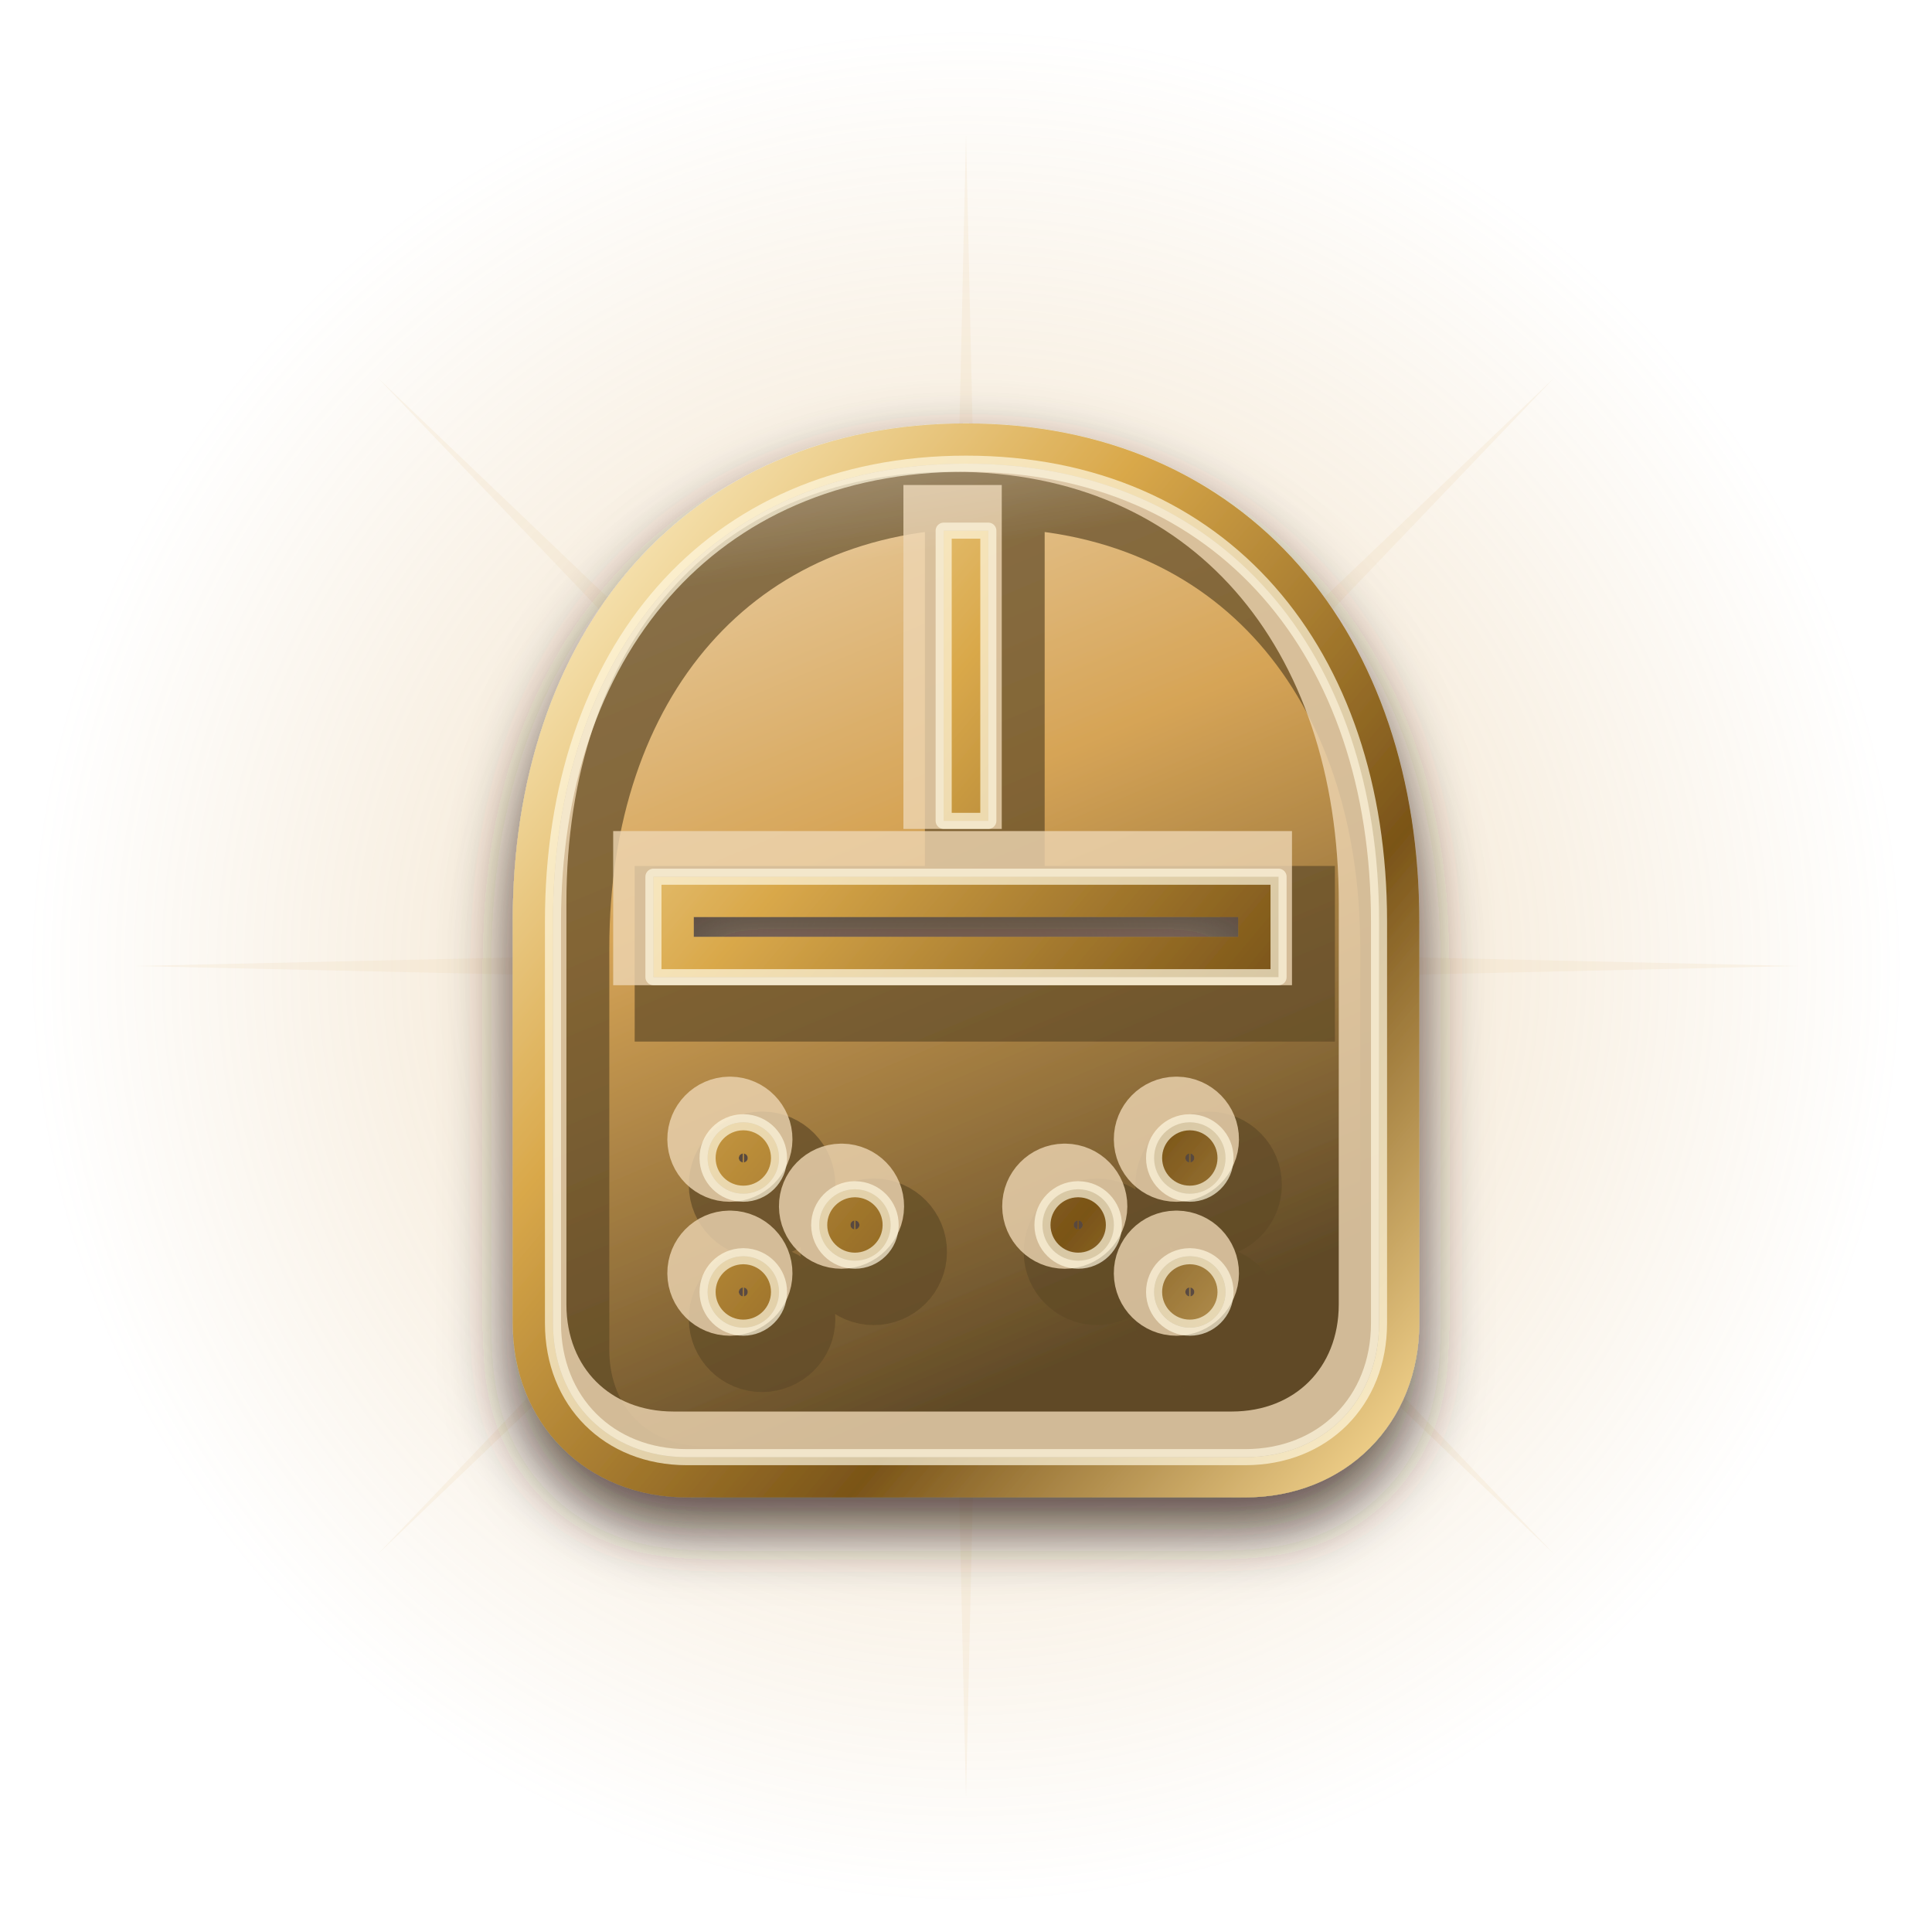
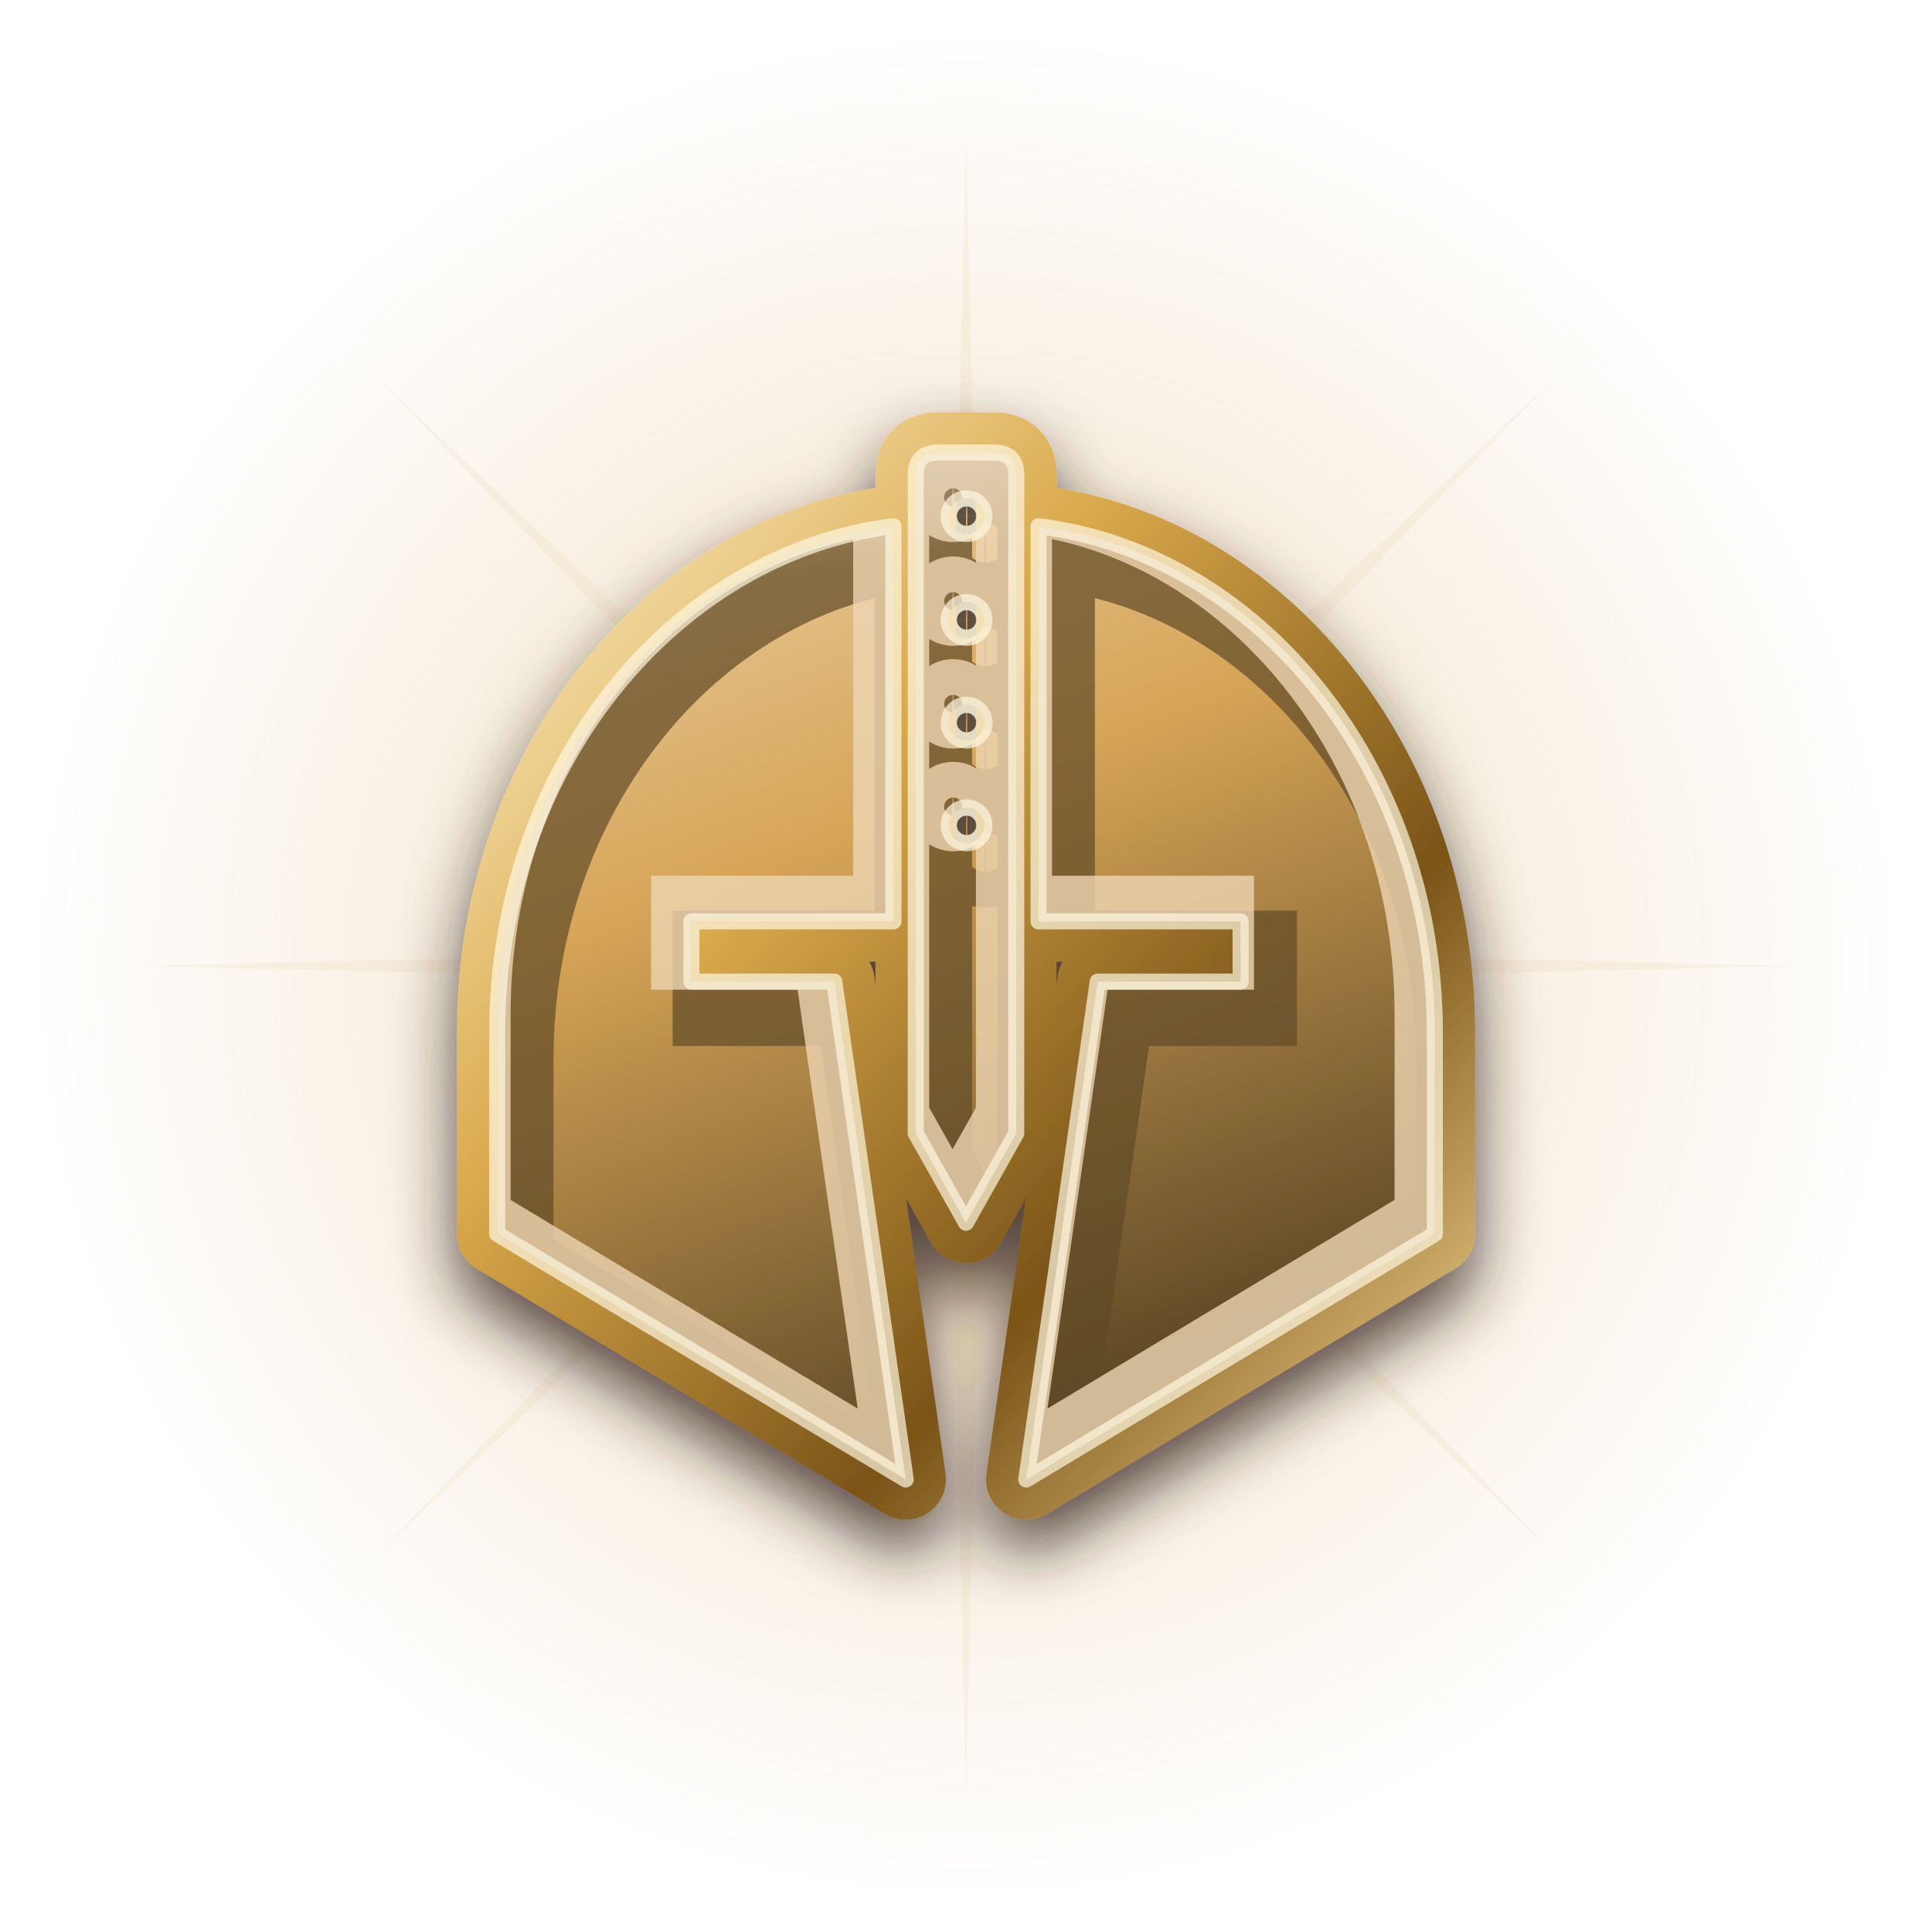
<svg xmlns="http://www.w3.org/2000/svg" viewBox="-6 -6 36 36">
  <defs>
    <radialGradient id="halo">
      <stop offset="0" stop-color="#d6a456" stop-opacity=".55" />
      <stop offset=".55" stop-color="#d6a456" stop-opacity=".18" />
      <stop offset="1" stop-color="#d6a456" stop-opacity="0" />
    </radialGradient>
    <linearGradient id="face" x1="0" y1="0" x2=".35" y2="1">
      <stop offset="0" stop-color="#edd6b3" />
      <stop offset=".45" stop-color="#d6a456" />
      <stop offset="1" stop-color="#604a27" />
    </linearGradient>
    <linearGradient id="rim" x1="0" y1="0" x2="1" y2="1">
      <stop offset="0" stop-color="#fff4cf" />
      <stop offset=".35" stop-color="#d9a84a" />
      <stop offset=".7" stop-color="#7a5418" />
      <stop offset="1" stop-color="#f0d08a" />
    </linearGradient>
    <linearGradient id="gloss" x1="0" y1="0" x2="0" y2="1">
      <stop offset="0" stop-color="#fff" stop-opacity=".7" />
      <stop offset=".5" stop-color="#fff" stop-opacity="0" />
    </linearGradient>
    <clipPath id="cp">
-       <path d="M50 5 C27 5 13 22 13 46 V82 C13 89 18 94 25 94 H75 C82 94 87 89 87 82 V46 C87 22 73 5 50 5 Z M22 42 H78 V51 H22 Z M48 11 H52 V37 H48 Z M30 64 A3.2 3.2 0 1 0 30.1 64 Z M30 76 A3.2 3.2 0 1 0 30.1 76 Z M40 70 A3.2 3.2 0 1 0 40.1 70 Z M70 64 A3.2 3.2 0 1 0 70.1 64 Z M70 76 A3.2 3.2 0 1 0 70.1 76 Z M60 70 A3.2 3.2 0 1 0 60.1 70 Z" fill-rule="evenodd" transform="translate(1.6 1.6) scale(.208)" clip-rule="evenodd" />
+       <path d="M43.5 10.6 C24 13 8 32 8 56 V74 L44.6 96 L38.2 51.4 H25.4 V46 H43.5 Z M56.5 10.6 C76 13 92 32 92 56 V74 L55.4 96 L61.8 51.4 H74.6 V46 H56.5 Z M45.5 6 Q45.5 4 47.5 4 H52.5 Q54.5 4 54.5 6 V65 L50 73 L45.5 65 Z M50 8.1 A1.6 1.6 0 1 0 50.1 8.1 Z M50 17.4 A1.6 1.6 0 1 0 50.1 17.4 Z M50 26.6 A1.6 1.6 0 1 0 50.1 26.6 Z M50 35.8 A1.6 1.6 0 1 0 50.1 35.8 Z" fill-rule="evenodd" transform="translate(1.6 1.6) scale(.208)" clip-rule="evenodd" />
    </clipPath>
    <filter id="sh" x="-30%" y="-30%" width="160%" height="160%">
      <feDropShadow dx="0" dy=".6" stdDeviation=".6" flood-color="#2f2413" flood-opacity=".8" />
    </filter>
  </defs>
  <circle cx="12" cy="12" r="17.5" fill="url(#halo)" />
  <path d="M12 -3.5 L12.35 12 L12 27.5 L11.65 12 Z" fill="#edd6b3" opacity=".22" transform="rotate(0 12 12)" />
  <path d="M12 -3.5 L12.35 12 L12 27.5 L11.65 12 Z" fill="#edd6b3" opacity=".22" transform="rotate(45 12 12)" />
  <path d="M12 -3.5 L12.35 12 L12 27.5 L11.65 12 Z" fill="#edd6b3" opacity=".22" transform="rotate(90 12 12)" />
  <path d="M12 -3.5 L12.35 12 L12 27.5 L11.65 12 Z" fill="#edd6b3" opacity=".22" transform="rotate(135 12 12)" />
  <g filter="url(#sh)">
    <g transform="translate(1.6 1.6) scale(.208)">
-       <path d="M50 5 C27 5 13 22 13 46 V82 C13 89 18 94 25 94 H75 C82 94 87 89 87 82 V46 C87 22 73 5 50 5 Z M22 42 H78 V51 H22 Z M48 11 H52 V37 H48 Z M30 64 A3.2 3.2 0 1 0 30.1 64 Z M30 76 A3.2 3.2 0 1 0 30.1 76 Z M40 70 A3.2 3.2 0 1 0 40.1 70 Z M70 64 A3.2 3.2 0 1 0 70.1 64 Z M70 76 A3.2 3.2 0 1 0 70.1 76 Z M60 70 A3.2 3.2 0 1 0 60.1 70 Z" fill-rule="evenodd" fill="#2f2413" stroke="url(#rim)" stroke-width="7.21" stroke-linejoin="round" />
-       <path d="M50 5 C27 5 13 22 13 46 V82 C13 89 18 94 25 94 H75 C82 94 87 89 87 82 V46 C87 22 73 5 50 5 Z M22 42 H78 V51 H22 Z M48 11 H52 V37 H48 Z M30 64 A3.2 3.2 0 1 0 30.1 64 Z M30 76 A3.2 3.2 0 1 0 30.1 76 Z M40 70 A3.2 3.2 0 1 0 40.1 70 Z M70 64 A3.2 3.2 0 1 0 70.1 64 Z M70 76 A3.2 3.2 0 1 0 70.1 76 Z M60 70 A3.2 3.2 0 1 0 60.1 70 Z" fill-rule="evenodd" fill="url(#face)" />
+       <path d="M43.5 10.6 C24 13 8 32 8 56 V74 L44.6 96 L38.2 51.4 H25.4 V46 H43.5 Z M56.5 10.6 C76 13 92 32 92 56 V74 L55.4 96 L61.8 51.4 H74.6 V46 H56.5 Z M45.5 6 Q45.5 4 47.5 4 H52.5 Q54.5 4 54.5 6 V65 L50 73 L45.5 65 Z M50 8.1 A1.6 1.6 0 1 0 50.1 8.1 Z M50 17.4 A1.6 1.6 0 1 0 50.1 17.4 Z M50 26.6 A1.6 1.6 0 1 0 50.1 26.6 Z M50 35.8 A1.6 1.6 0 1 0 50.1 35.8 Z" fill-rule="evenodd" fill="#2f2413" stroke="url(#rim)" stroke-width="7.21" stroke-linejoin="round" />
+       <path d="M43.5 10.6 C24 13 8 32 8 56 V74 L44.6 96 L38.2 51.4 H25.4 V46 H43.5 Z M56.5 10.6 C76 13 92 32 92 56 V74 L55.4 96 L61.8 51.4 H74.6 V46 H56.5 Z M45.5 6 Q45.5 4 47.5 4 H52.5 Q54.5 4 54.5 6 V65 L50 73 L45.5 65 Z M50 8.1 A1.6 1.6 0 1 0 50.1 8.1 Z M50 17.4 A1.6 1.6 0 1 0 50.1 17.4 Z M50 26.6 A1.6 1.6 0 1 0 50.1 26.6 Z M50 35.8 A1.6 1.6 0 1 0 50.1 35.8 Z" fill-rule="evenodd" fill="url(#face)" />
    </g>
    <g clip-path="url(#cp)">
      <g transform="translate(1.6 1.6) scale(.208)">
-         <path d="M50 5 C27 5 13 22 13 46 V82 C13 89 18 94 25 94 H75 C82 94 87 89 87 82 V46 C87 22 73 5 50 5 Z M22 42 H78 V51 H22 Z M48 11 H52 V37 H48 Z M30 64 A3.2 3.2 0 1 0 30.1 64 Z M30 76 A3.2 3.2 0 1 0 30.1 76 Z M40 70 A3.2 3.2 0 1 0 40.1 70 Z M70 64 A3.2 3.2 0 1 0 70.1 64 Z M70 76 A3.2 3.2 0 1 0 70.1 76 Z M60 70 A3.2 3.2 0 1 0 60.1 70 Z" fill-rule="evenodd" fill="none" stroke="#604a27" stroke-width="6.73" opacity=".7" transform="translate(1.682692 2.403846)" />
-         <path d="M50 5 C27 5 13 22 13 46 V82 C13 89 18 94 25 94 H75 C82 94 87 89 87 82 V46 C87 22 73 5 50 5 Z M22 42 H78 V51 H22 Z M48 11 H52 V37 H48 Z M30 64 A3.2 3.2 0 1 0 30.1 64 Z M30 76 A3.2 3.2 0 1 0 30.1 76 Z M40 70 A3.2 3.2 0 1 0 40.1 70 Z M70 64 A3.2 3.2 0 1 0 70.1 64 Z M70 76 A3.2 3.2 0 1 0 70.1 76 Z M60 70 A3.2 3.2 0 1 0 60.1 70 Z" fill-rule="evenodd" fill="none" stroke="#edd6b3" stroke-width="4.81" opacity=".8" transform="translate(-1.201923 -1.682692)" />
+         <path d="M43.5 10.6 C24 13 8 32 8 56 V74 L44.6 96 L38.2 51.4 H25.4 V46 H43.5 Z M56.5 10.6 C76 13 92 32 92 56 V74 L55.4 96 L61.8 51.4 H74.6 V46 H56.5 Z M45.5 6 Q45.5 4 47.5 4 H52.5 Q54.5 4 54.5 6 V65 L50 73 L45.5 65 Z M50 8.1 A1.6 1.6 0 1 0 50.1 8.1 Z M50 17.4 A1.6 1.6 0 1 0 50.1 17.4 Z M50 26.6 A1.6 1.6 0 1 0 50.1 26.6 Z M50 35.8 A1.6 1.6 0 1 0 50.1 35.8 Z" fill-rule="evenodd" fill="none" stroke="#604a27" stroke-width="6.73" opacity=".7" transform="translate(1.682692 2.403846)" />
+         <path d="M43.5 10.6 C24 13 8 32 8 56 V74 L44.6 96 L38.2 51.4 H25.4 V46 H43.5 Z M56.5 10.6 C76 13 92 32 92 56 V74 L55.4 96 L61.8 51.4 H74.6 V46 H56.5 Z M45.5 6 Q45.5 4 47.5 4 H52.5 Q54.5 4 54.5 6 V65 L50 73 L45.5 65 Z M50 8.1 A1.6 1.6 0 1 0 50.1 8.1 Z M50 17.4 A1.6 1.6 0 1 0 50.1 17.4 Z M50 26.6 A1.6 1.6 0 1 0 50.1 26.6 Z M50 35.8 A1.6 1.6 0 1 0 50.1 35.8 Z" fill-rule="evenodd" fill="none" stroke="#edd6b3" stroke-width="4.81" opacity=".8" transform="translate(-1.201923 -1.682692)" />
      </g>
      <rect x="-2" y="-2" width="28" height="12.5" fill="url(#gloss)" transform="rotate(-8 12 12)" />
    </g>
    <g transform="translate(1.6 1.6) scale(.208)">
-       <path d="M50 5 C27 5 13 22 13 46 V82 C13 89 18 94 25 94 H75 C82 94 87 89 87 82 V46 C87 22 73 5 50 5 Z M22 42 H78 V51 H22 Z M48 11 H52 V37 H48 Z M30 64 A3.2 3.2 0 1 0 30.1 64 Z M30 76 A3.2 3.2 0 1 0 30.1 76 Z M40 70 A3.2 3.2 0 1 0 40.1 70 Z M70 64 A3.2 3.2 0 1 0 70.1 64 Z M70 76 A3.2 3.2 0 1 0 70.1 76 Z M60 70 A3.2 3.2 0 1 0 60.1 70 Z" fill-rule="evenodd" fill="none" stroke="#fff8e0" stroke-width="1.44" stroke-linejoin="round" opacity=".7" />
+       <path d="M43.5 10.6 C24 13 8 32 8 56 V74 L44.6 96 L38.2 51.4 H25.4 V46 H43.5 Z M56.5 10.6 C76 13 92 32 92 56 V74 L55.4 96 L61.8 51.4 H74.6 V46 H56.5 Z M45.5 6 Q45.5 4 47.5 4 H52.5 Q54.5 4 54.5 6 V65 L50 73 L45.5 65 Z M50 8.1 A1.6 1.6 0 1 0 50.1 8.1 Z M50 17.4 A1.6 1.6 0 1 0 50.1 17.4 Z M50 26.6 A1.6 1.6 0 1 0 50.1 26.6 Z M50 35.8 A1.6 1.6 0 1 0 50.1 35.8 Z" fill-rule="evenodd" fill="none" stroke="#fff8e0" stroke-width="1.44" stroke-linejoin="round" opacity=".7" />
    </g>
  </g>
</svg>
